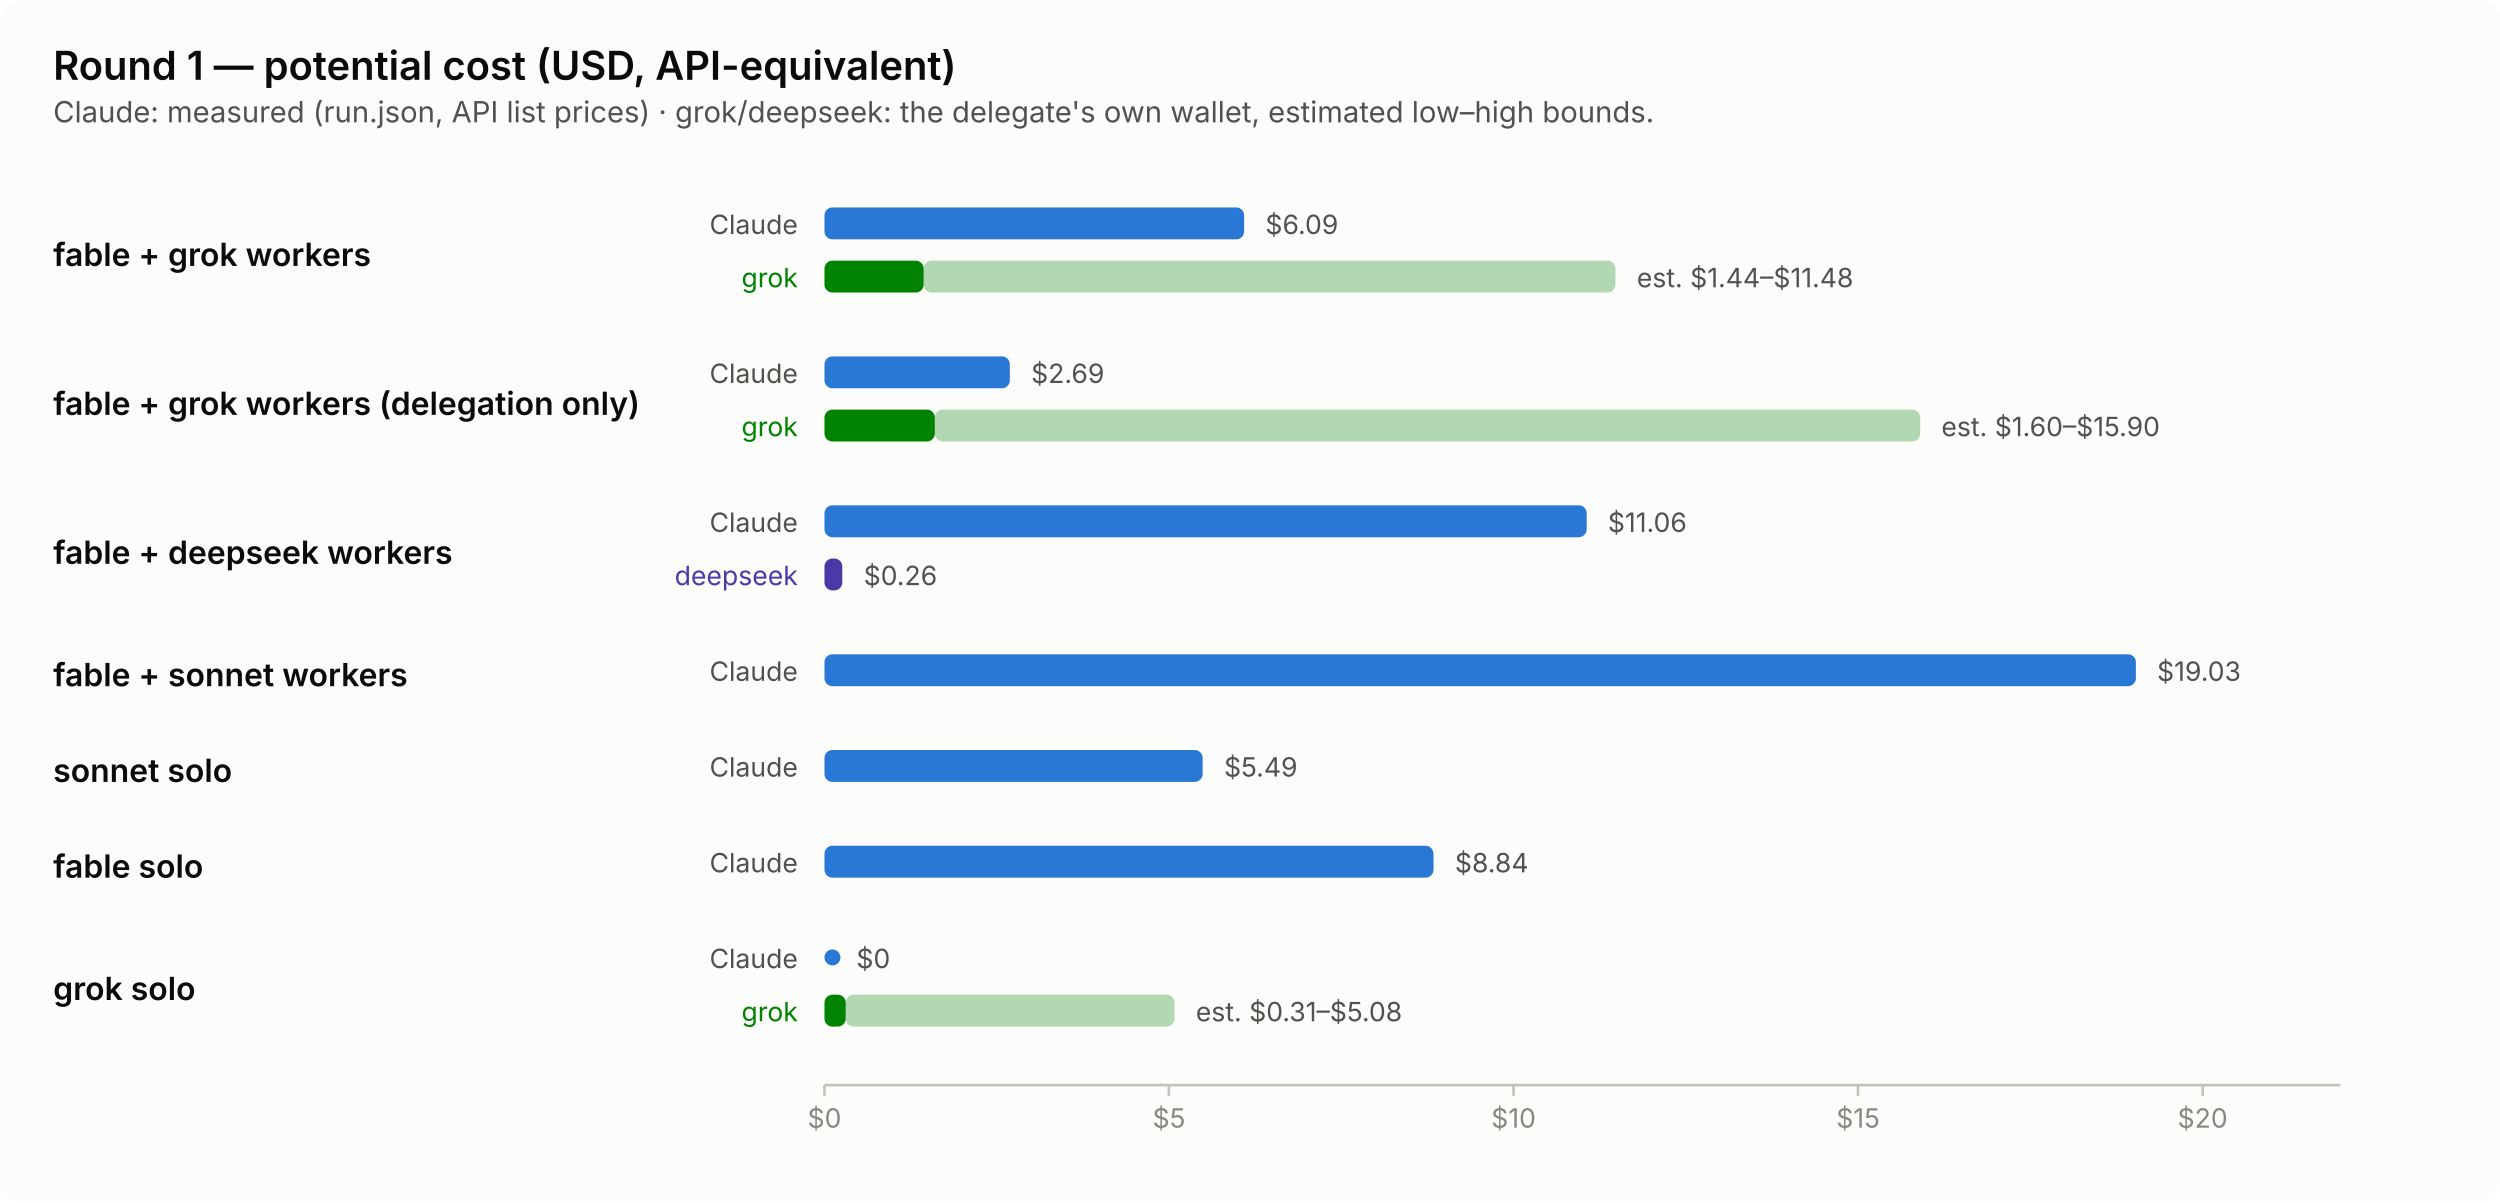
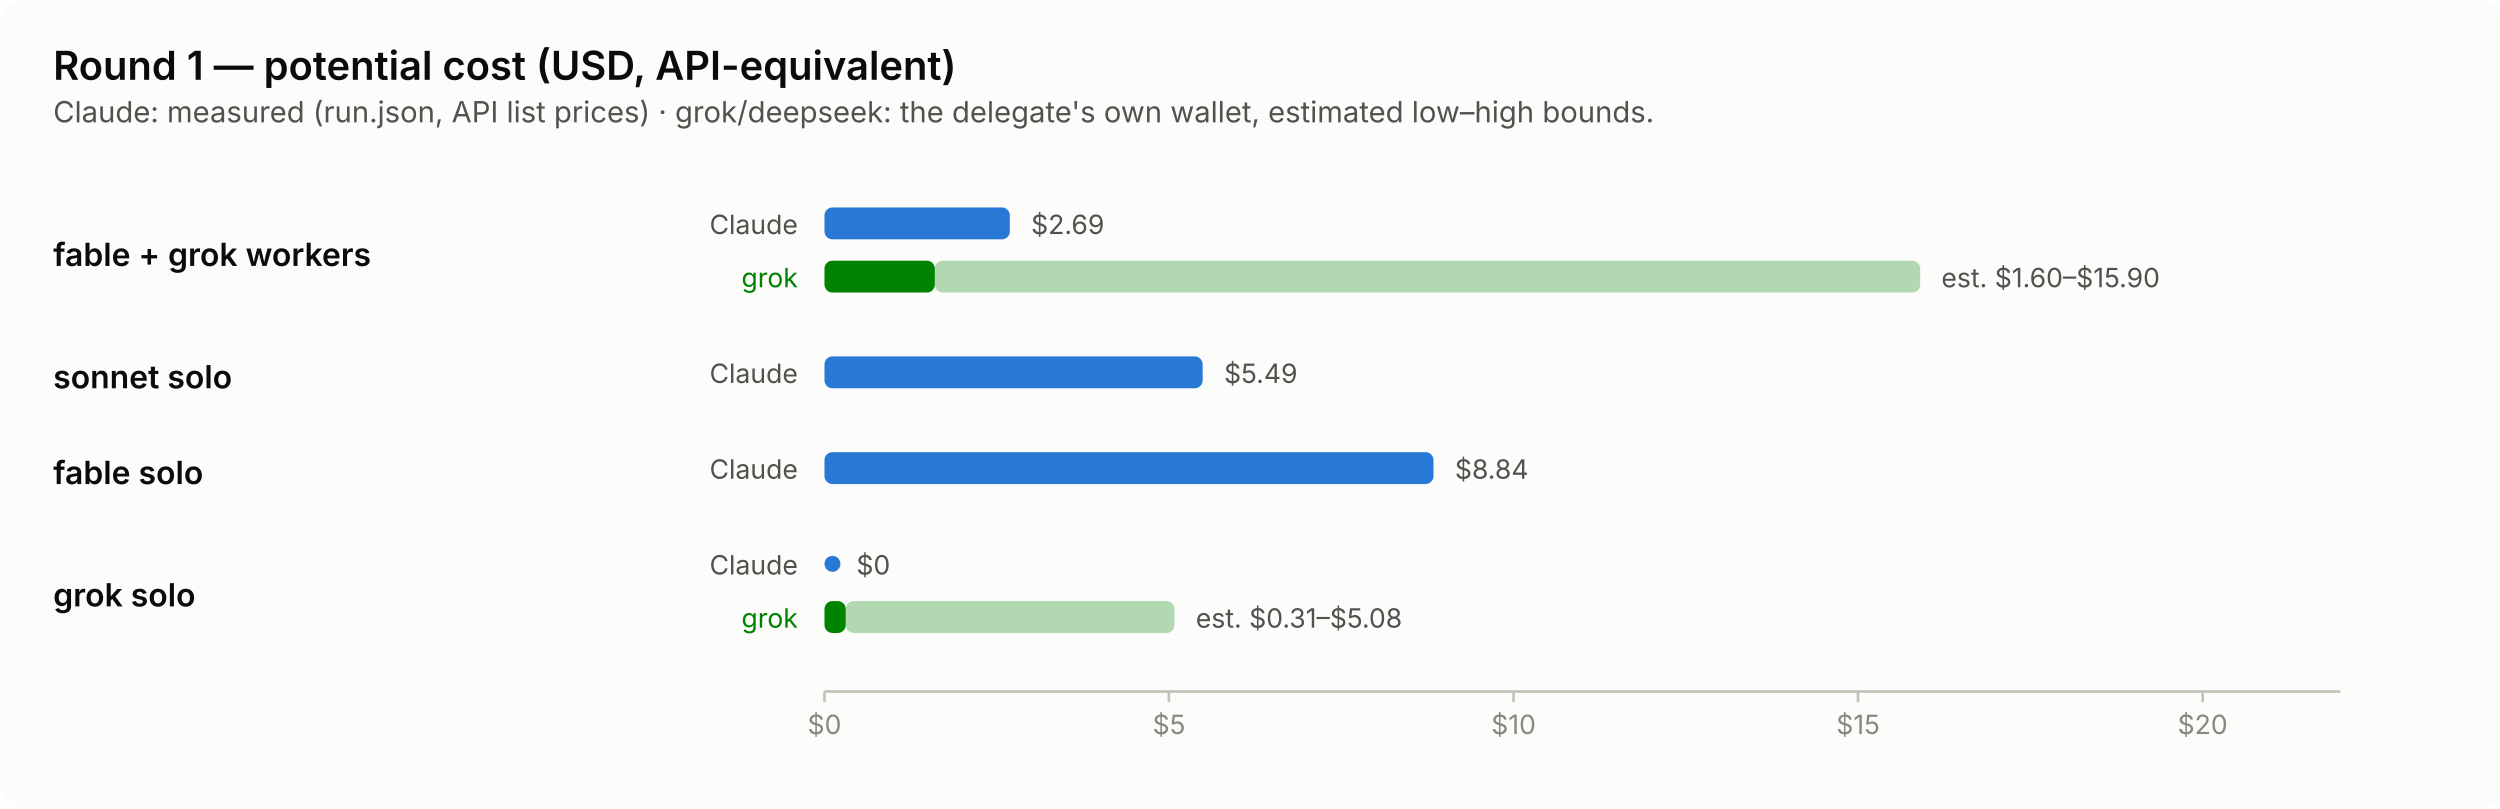
- <svg xmlns="http://www.w3.org/2000/svg" viewBox="0 0 940 452" width="940" height="452" role="img" aria-label="Round 1 potential cost per configuration">
-   <rect width="940" height="452" rx="8" fill="#fcfcfb" />
+ <svg xmlns="http://www.w3.org/2000/svg" viewBox="0 0 940 304" width="940" height="304" role="img" aria-label="Round 1 potential cost per configuration">
+   <rect width="940" height="304" rx="8" fill="#fcfcfb" />
  <text x="20" y="30" font-size="15" fill="#0b0b0b" text-anchor="start" font-weight="600" font-family="system-ui,-apple-system,Segoe UI,sans-serif">Round 1 — potential cost (USD, API-equivalent)</text>
  <text x="20" y="46" font-size="11" fill="#52514e" text-anchor="start" font-weight="normal" font-family="system-ui,-apple-system,Segoe UI,sans-serif">Claude: measured (run.json, API list prices) · grok/deepseek: the delegate's own wallet, estimated low–high bounds.</text>
  <text x="20" y="100.0" font-size="12" fill="#0b0b0b" text-anchor="start" font-weight="600" font-family="system-ui,-apple-system,Segoe UI,sans-serif">fable + grok workers</text>
  <text x="300" y="88" font-size="10" fill="#52514e" text-anchor="end" font-weight="normal" font-family="system-ui,-apple-system,Segoe UI,sans-serif">Claude</text>
-   <rect x="310" y="78" width="157.8" height="12" rx="3" fill="#2a78d6" />
-   <text x="475.786" y="88" font-size="10" fill="#52514e" text-anchor="start" font-weight="normal" font-family="system-ui,-apple-system,Segoe UI,sans-serif">$6.09</text>
+   <rect x="310" y="78" width="69.7" height="12" rx="3" fill="#2a78d6" />
+   <text x="387.695" y="88" font-size="10" fill="#52514e" text-anchor="start" font-weight="normal" font-family="system-ui,-apple-system,Segoe UI,sans-serif">$2.69</text>
  <text x="300" y="108" font-size="10" fill="#008300" text-anchor="end" font-weight="normal" font-family="system-ui,-apple-system,Segoe UI,sans-serif">grok</text>
-   <rect x="310" y="98" width="37.3" height="12" rx="3" fill="#008300" />
-   <rect x="347.3" y="98" width="260.1" height="12" rx="3" fill="#008300" opacity="0.3" />
-   <text x="615.436" y="108" font-size="10" fill="#52514e" text-anchor="start" font-weight="normal" font-family="system-ui,-apple-system,Segoe UI,sans-serif">est. $1.44–$11.48</text>
-   <text x="20" y="156.0" font-size="12" fill="#0b0b0b" text-anchor="start" font-weight="600" font-family="system-ui,-apple-system,Segoe UI,sans-serif">fable + grok workers (delegation only)</text>
+   <rect x="310" y="98" width="41.5" height="12" rx="3" fill="#008300" />
+   <rect x="351.5" y="98" width="370.5" height="12" rx="3" fill="#008300" opacity="0.3" />
+   <text x="729.955" y="108" font-size="10" fill="#52514e" text-anchor="start" font-weight="normal" font-family="system-ui,-apple-system,Segoe UI,sans-serif">est. $1.60–$15.90</text>
+   <text x="20" y="146.0" font-size="12" fill="#0b0b0b" text-anchor="start" font-weight="600" font-family="system-ui,-apple-system,Segoe UI,sans-serif">sonnet solo</text>
  <text x="300" y="144" font-size="10" fill="#52514e" text-anchor="end" font-weight="normal" font-family="system-ui,-apple-system,Segoe UI,sans-serif">Claude</text>
-   <rect x="310" y="134" width="69.7" height="12" rx="3" fill="#2a78d6" />
-   <text x="387.695" y="144" font-size="10" fill="#52514e" text-anchor="start" font-weight="normal" font-family="system-ui,-apple-system,Segoe UI,sans-serif">$2.69</text>
-   <text x="300" y="164" font-size="10" fill="#008300" text-anchor="end" font-weight="normal" font-family="system-ui,-apple-system,Segoe UI,sans-serif">grok</text>
-   <rect x="310" y="154" width="41.5" height="12" rx="3" fill="#008300" />
-   <rect x="351.5" y="154" width="370.5" height="12" rx="3" fill="#008300" opacity="0.3" />
-   <text x="729.955" y="164" font-size="10" fill="#52514e" text-anchor="start" font-weight="normal" font-family="system-ui,-apple-system,Segoe UI,sans-serif">est. $1.60–$15.90</text>
-   <text x="20" y="212.0" font-size="12" fill="#0b0b0b" text-anchor="start" font-weight="600" font-family="system-ui,-apple-system,Segoe UI,sans-serif">fable + deepseek workers</text>
-   <text x="300" y="200" font-size="10" fill="#52514e" text-anchor="end" font-weight="normal" font-family="system-ui,-apple-system,Segoe UI,sans-serif">Claude</text>
-   <rect x="310" y="190" width="286.6" height="12" rx="3" fill="#2a78d6" />
-   <text x="604.555" y="200" font-size="10" fill="#52514e" text-anchor="start" font-weight="normal" font-family="system-ui,-apple-system,Segoe UI,sans-serif">$11.06</text>
-   <text x="300" y="220" font-size="10" fill="#4a3aa7" text-anchor="end" font-weight="normal" font-family="system-ui,-apple-system,Segoe UI,sans-serif">deepseek</text>
-   <rect x="310" y="210" width="6.7" height="12" rx="3" fill="#4a3aa7" />
-   <text x="324.736" y="220" font-size="10" fill="#52514e" text-anchor="start" font-weight="normal" font-family="system-ui,-apple-system,Segoe UI,sans-serif">$0.26</text>
-   <text x="20" y="258.0" font-size="12" fill="#0b0b0b" text-anchor="start" font-weight="600" font-family="system-ui,-apple-system,Segoe UI,sans-serif">fable + sonnet workers</text>
-   <text x="300" y="256" font-size="10" fill="#52514e" text-anchor="end" font-weight="normal" font-family="system-ui,-apple-system,Segoe UI,sans-serif">Claude</text>
-   <rect x="310" y="246" width="493.1" height="12" rx="3" fill="#2a78d6" />
-   <text x="811.05" y="256" font-size="10" fill="#52514e" text-anchor="start" font-weight="normal" font-family="system-ui,-apple-system,Segoe UI,sans-serif">$19.03</text>
-   <text x="20" y="294.0" font-size="12" fill="#0b0b0b" text-anchor="start" font-weight="600" font-family="system-ui,-apple-system,Segoe UI,sans-serif">sonnet solo</text>
-   <text x="300" y="292" font-size="10" fill="#52514e" text-anchor="end" font-weight="normal" font-family="system-ui,-apple-system,Segoe UI,sans-serif">Claude</text>
-   <rect x="310" y="282" width="142.2" height="12" rx="3" fill="#2a78d6" />
-   <text x="460.241" y="292" font-size="10" fill="#52514e" text-anchor="start" font-weight="normal" font-family="system-ui,-apple-system,Segoe UI,sans-serif">$5.49</text>
-   <text x="20" y="330.0" font-size="12" fill="#0b0b0b" text-anchor="start" font-weight="600" font-family="system-ui,-apple-system,Segoe UI,sans-serif">fable solo</text>
-   <text x="300" y="328" font-size="10" fill="#52514e" text-anchor="end" font-weight="normal" font-family="system-ui,-apple-system,Segoe UI,sans-serif">Claude</text>
-   <rect x="310" y="318" width="229.0" height="12" rx="3" fill="#2a78d6" />
-   <text x="547.036" y="328" font-size="10" fill="#52514e" text-anchor="start" font-weight="normal" font-family="system-ui,-apple-system,Segoe UI,sans-serif">$8.84</text>
-   <text x="20" y="376.0" font-size="12" fill="#0b0b0b" text-anchor="start" font-weight="600" font-family="system-ui,-apple-system,Segoe UI,sans-serif">grok solo</text>
-   <text x="300" y="364" font-size="10" fill="#52514e" text-anchor="end" font-weight="normal" font-family="system-ui,-apple-system,Segoe UI,sans-serif">Claude</text>
-   <circle cx="313" cy="360" r="3" fill="#2a78d6" />
-   <text x="322" y="364" font-size="10" fill="#52514e" text-anchor="start" font-weight="normal" font-family="system-ui,-apple-system,Segoe UI,sans-serif">$0</text>
-   <text x="300" y="384" font-size="10" fill="#008300" text-anchor="end" font-weight="normal" font-family="system-ui,-apple-system,Segoe UI,sans-serif">grok</text>
-   <rect x="310" y="374" width="8.0" height="12" rx="3" fill="#008300" />
-   <rect x="318.0" y="374" width="123.6" height="12" rx="3" fill="#008300" opacity="0.3" />
-   <text x="449.618" y="384" font-size="10" fill="#52514e" text-anchor="start" font-weight="normal" font-family="system-ui,-apple-system,Segoe UI,sans-serif">est. $0.31–$5.08</text>
-   <line x1="310" y1="408" x2="880" y2="408" stroke="#c3c2b7" />
-   <line x1="310.0" y1="408" x2="310.0" y2="412" stroke="#c3c2b7" />
-   <text x="310.0" y="424" font-size="10" fill="#898781" text-anchor="middle" font-weight="normal" font-family="system-ui,-apple-system,Segoe UI,sans-serif">$0</text>
-   <line x1="439.5" y1="408" x2="439.5" y2="412" stroke="#c3c2b7" />
-   <text x="439.545" y="424" font-size="10" fill="#898781" text-anchor="middle" font-weight="normal" font-family="system-ui,-apple-system,Segoe UI,sans-serif">$5</text>
-   <line x1="569.1" y1="408" x2="569.1" y2="412" stroke="#c3c2b7" />
-   <text x="569.091" y="424" font-size="10" fill="#898781" text-anchor="middle" font-weight="normal" font-family="system-ui,-apple-system,Segoe UI,sans-serif">$10</text>
-   <line x1="698.6" y1="408" x2="698.6" y2="412" stroke="#c3c2b7" />
-   <text x="698.636" y="424" font-size="10" fill="#898781" text-anchor="middle" font-weight="normal" font-family="system-ui,-apple-system,Segoe UI,sans-serif">$15</text>
-   <line x1="828.2" y1="408" x2="828.2" y2="412" stroke="#c3c2b7" />
-   <text x="828.182" y="424" font-size="10" fill="#898781" text-anchor="middle" font-weight="normal" font-family="system-ui,-apple-system,Segoe UI,sans-serif">$20</text>
+   <rect x="310" y="134" width="142.2" height="12" rx="3" fill="#2a78d6" />
+   <text x="460.241" y="144" font-size="10" fill="#52514e" text-anchor="start" font-weight="normal" font-family="system-ui,-apple-system,Segoe UI,sans-serif">$5.49</text>
+   <text x="20" y="182.0" font-size="12" fill="#0b0b0b" text-anchor="start" font-weight="600" font-family="system-ui,-apple-system,Segoe UI,sans-serif">fable solo</text>
+   <text x="300" y="180" font-size="10" fill="#52514e" text-anchor="end" font-weight="normal" font-family="system-ui,-apple-system,Segoe UI,sans-serif">Claude</text>
+   <rect x="310" y="170" width="229.0" height="12" rx="3" fill="#2a78d6" />
+   <text x="547.036" y="180" font-size="10" fill="#52514e" text-anchor="start" font-weight="normal" font-family="system-ui,-apple-system,Segoe UI,sans-serif">$8.84</text>
+   <text x="20" y="228.0" font-size="12" fill="#0b0b0b" text-anchor="start" font-weight="600" font-family="system-ui,-apple-system,Segoe UI,sans-serif">grok solo</text>
+   <text x="300" y="216" font-size="10" fill="#52514e" text-anchor="end" font-weight="normal" font-family="system-ui,-apple-system,Segoe UI,sans-serif">Claude</text>
+   <circle cx="313" cy="212" r="3" fill="#2a78d6" />
+   <text x="322" y="216" font-size="10" fill="#52514e" text-anchor="start" font-weight="normal" font-family="system-ui,-apple-system,Segoe UI,sans-serif">$0</text>
+   <text x="300" y="236" font-size="10" fill="#008300" text-anchor="end" font-weight="normal" font-family="system-ui,-apple-system,Segoe UI,sans-serif">grok</text>
+   <rect x="310" y="226" width="8.0" height="12" rx="3" fill="#008300" />
+   <rect x="318.0" y="226" width="123.6" height="12" rx="3" fill="#008300" opacity="0.3" />
+   <text x="449.618" y="236" font-size="10" fill="#52514e" text-anchor="start" font-weight="normal" font-family="system-ui,-apple-system,Segoe UI,sans-serif">est. $0.31–$5.08</text>
+   <line x1="310" y1="260" x2="880" y2="260" stroke="#c3c2b7" />
+   <line x1="310.0" y1="260" x2="310.0" y2="264" stroke="#c3c2b7" />
+   <text x="310.0" y="276" font-size="10" fill="#898781" text-anchor="middle" font-weight="normal" font-family="system-ui,-apple-system,Segoe UI,sans-serif">$0</text>
+   <line x1="439.5" y1="260" x2="439.5" y2="264" stroke="#c3c2b7" />
+   <text x="439.545" y="276" font-size="10" fill="#898781" text-anchor="middle" font-weight="normal" font-family="system-ui,-apple-system,Segoe UI,sans-serif">$5</text>
+   <line x1="569.1" y1="260" x2="569.1" y2="264" stroke="#c3c2b7" />
+   <text x="569.091" y="276" font-size="10" fill="#898781" text-anchor="middle" font-weight="normal" font-family="system-ui,-apple-system,Segoe UI,sans-serif">$10</text>
+   <line x1="698.6" y1="260" x2="698.6" y2="264" stroke="#c3c2b7" />
+   <text x="698.636" y="276" font-size="10" fill="#898781" text-anchor="middle" font-weight="normal" font-family="system-ui,-apple-system,Segoe UI,sans-serif">$15</text>
+   <line x1="828.2" y1="260" x2="828.2" y2="264" stroke="#c3c2b7" />
+   <text x="828.182" y="276" font-size="10" fill="#898781" text-anchor="middle" font-weight="normal" font-family="system-ui,-apple-system,Segoe UI,sans-serif">$20</text>
</svg>
